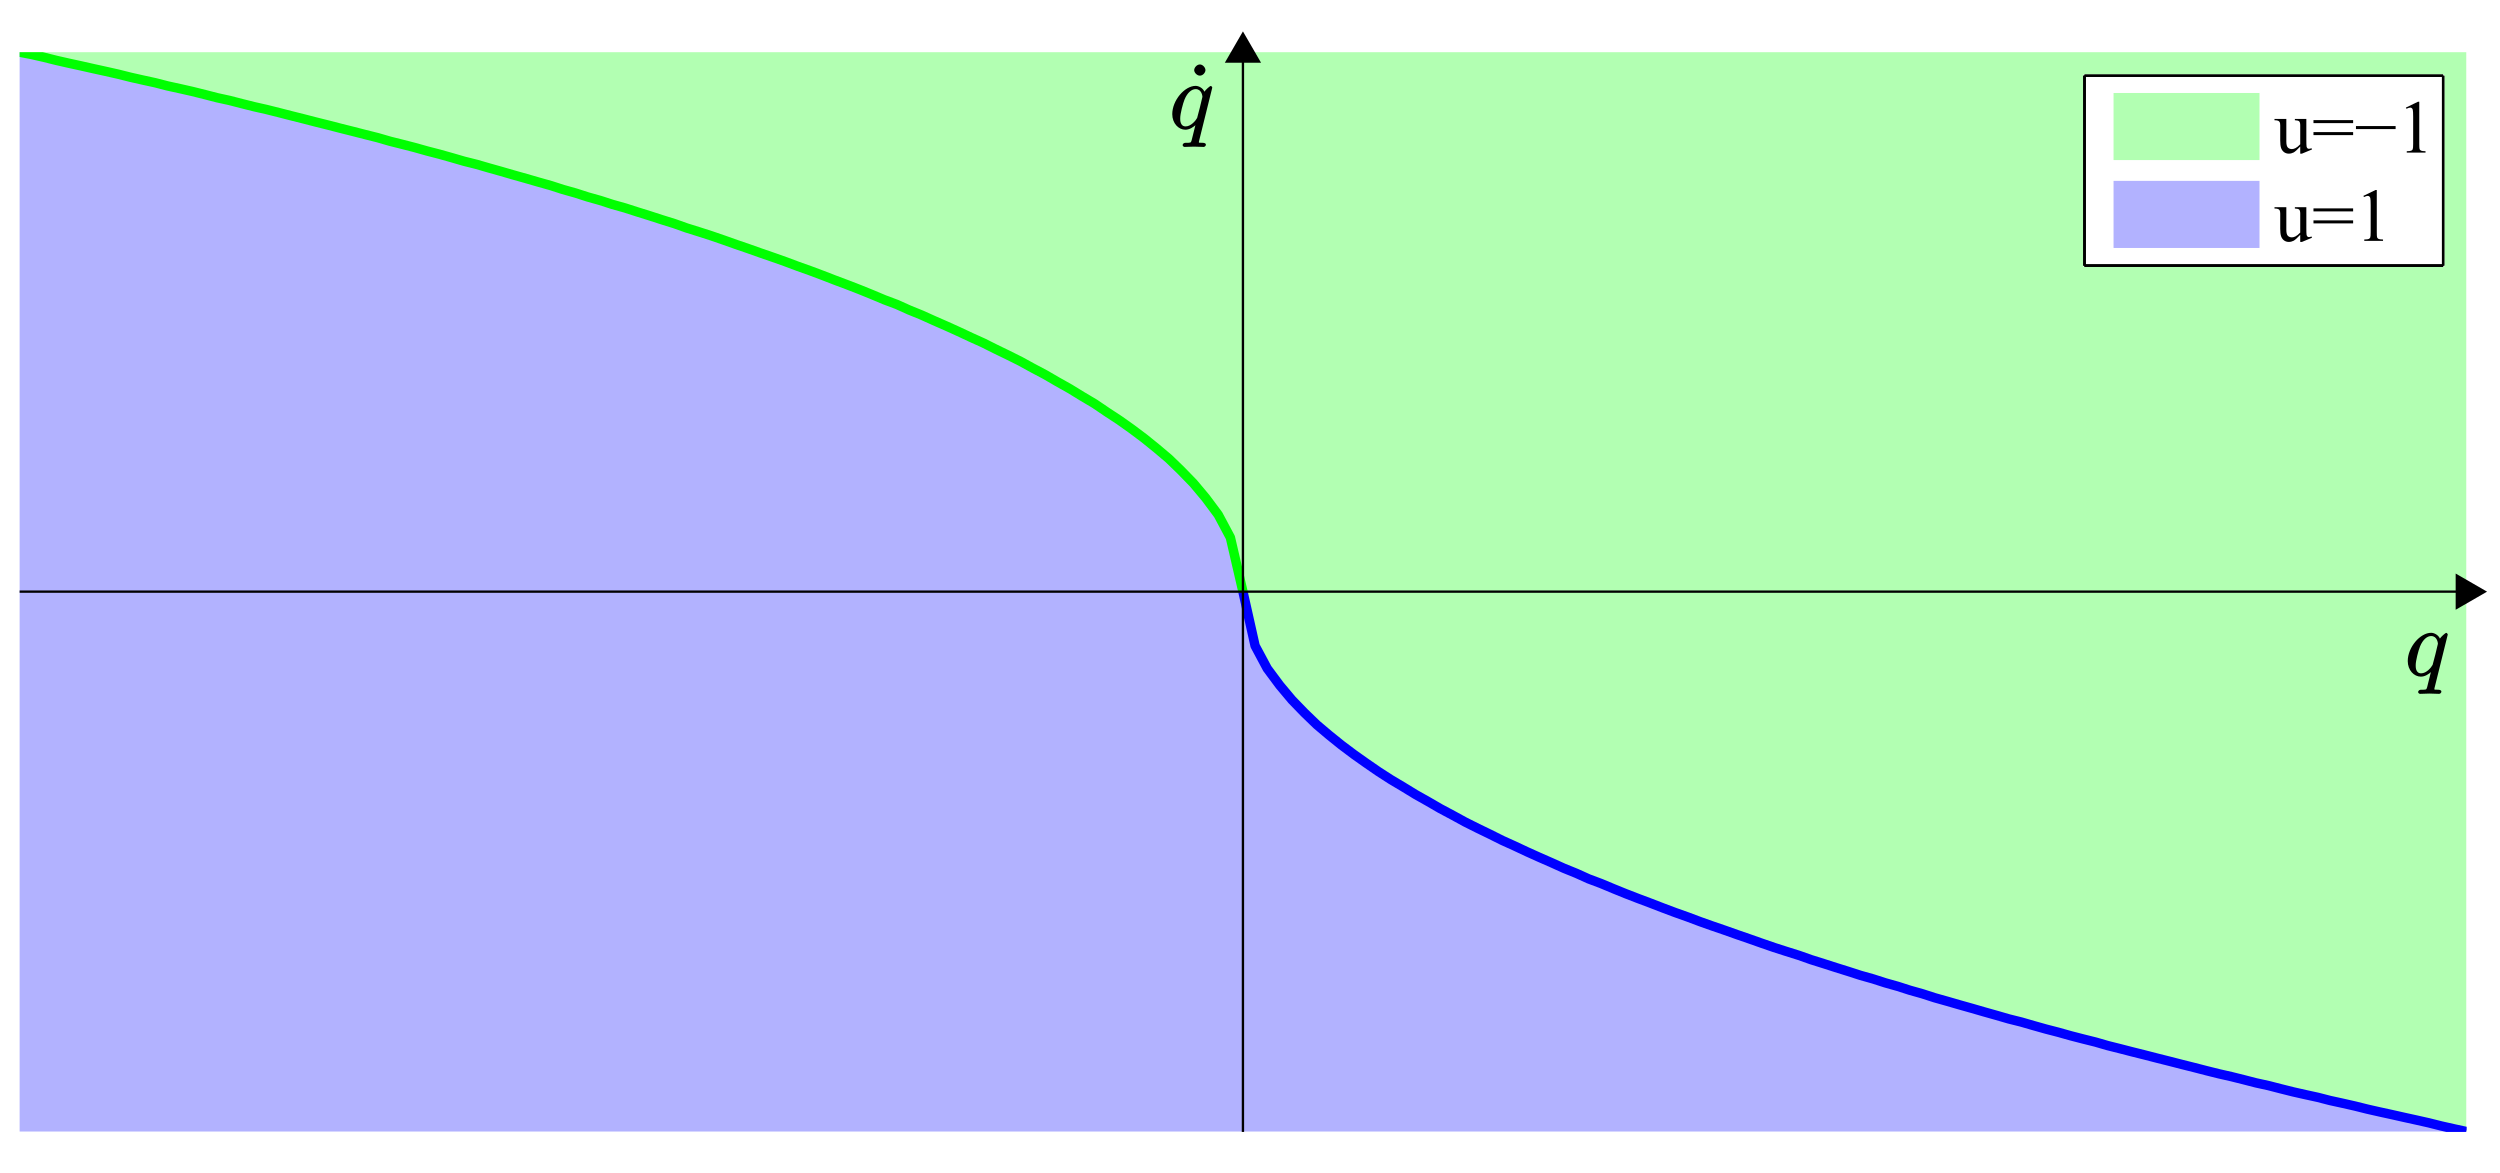
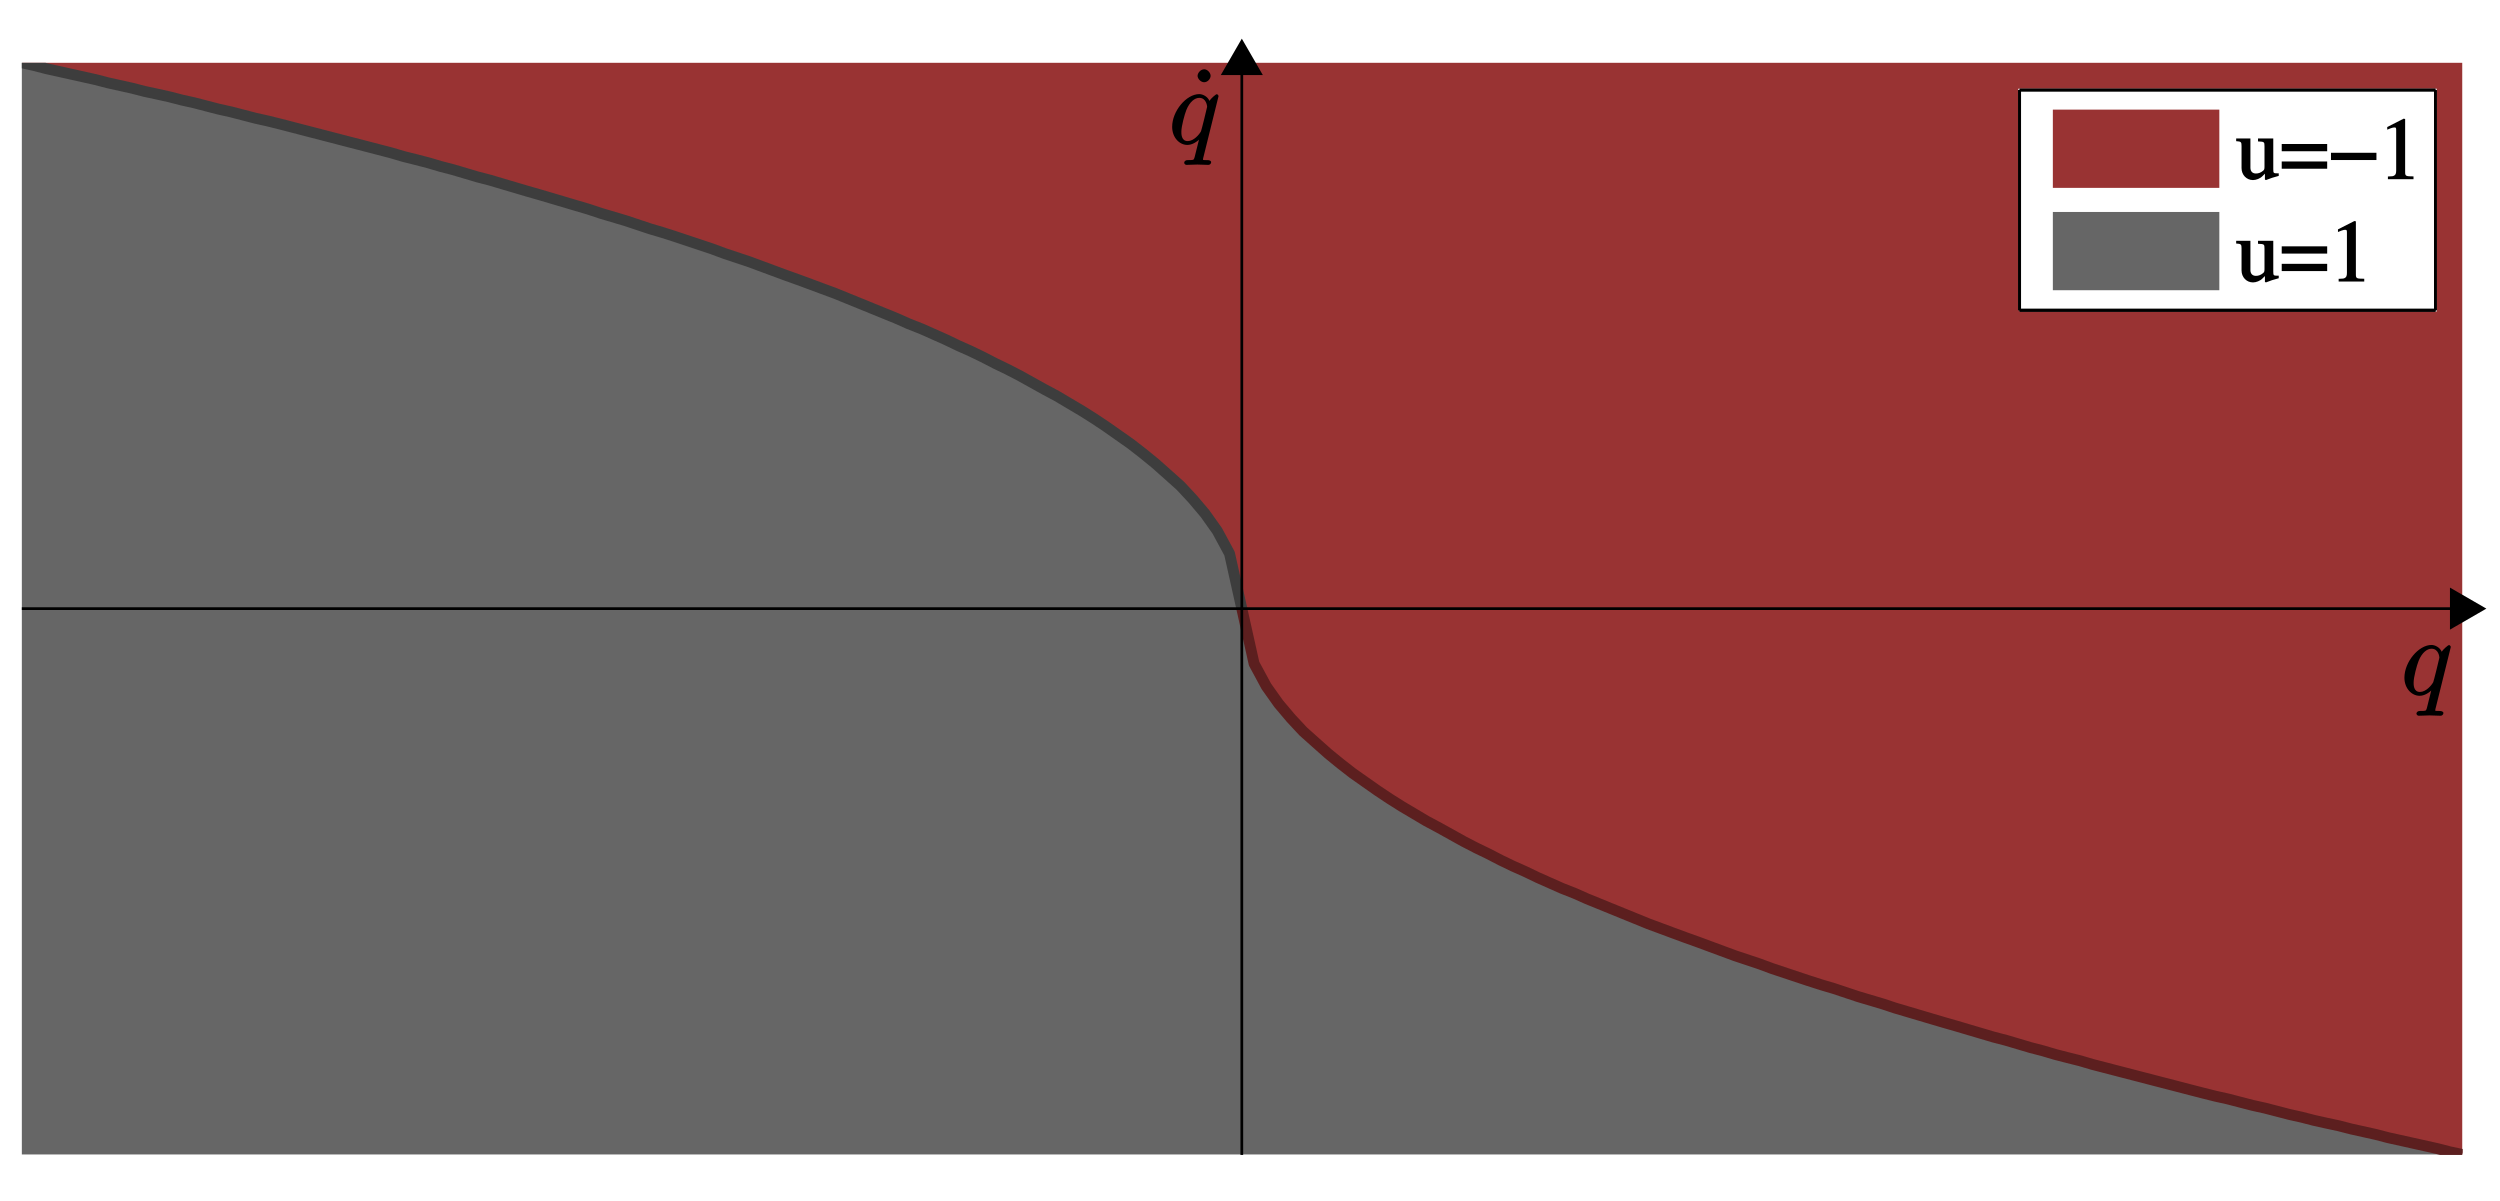
- <svg xmlns="http://www.w3.org/2000/svg" xmlns:xlink="http://www.w3.org/1999/xlink" width="531pt" height="249pt" viewBox="0 0 531 249" version="1.1">
+ <svg xmlns="http://www.w3.org/2000/svg" xmlns:xlink="http://www.w3.org/1999/xlink" width="458pt" height="220pt" viewBox="0 0 458 220" version="1.1">
  <defs>
    <g>
      <symbol overflow="visible" id="glyph0-0">
-         <path style="stroke:none;" d="M 1.25 0 L 1.25 -6.25 L 6.25 -6.25 L 6.25 0 Z M 1.406 -0.156 L 6.094 -0.156 L 6.094 -6.094 L 1.406 -6.094 Z " />
+         <path style="stroke:none;" d="" />
      </symbol>
      <symbol overflow="visible" id="glyph0-1">
        <path style="stroke:none;" d="" />
      </symbol>
      <symbol overflow="visible" id="glyph1-0">
        <path style="stroke:none;" d="" />
      </symbol>
      <symbol overflow="visible" id="glyph1-1">
        <path style="stroke:none;" d="M 9.156 -8.734 C 9.156 -8.812 8.984 -9.078 8.844 -9.078 C 8.625 -9.078 7.719 -8.234 7.484 -7.859 C 7.156 -8.641 6.266 -9.094 5.625 -9.094 C 3.266 -9.094 0.656 -6 0.656 -3.094 C 0.656 -1.141 1.984 0.219 3.438 0.219 C 4.297 0.219 5.156 -0.297 5.875 -1.016 L 5.656 -1.094 C 5.484 -0.406 4.812 2.297 4.766 2.484 C 4.594 3.047 4.578 2.984 3.453 3 C 3.203 3 2.859 3.141 2.859 3.547 C 2.859 3.562 3 3.875 3.266 3.875 C 3.906 3.875 4.594 3.812 5.266 3.812 C 5.938 3.812 6.656 3.875 7.312 3.875 C 7.422 3.875 7.797 3.766 7.797 3.359 C 7.797 3.141 7.484 3 7.156 3 C 6.203 3 6.312 3 6.312 2.812 C 6.312 2.688 6.359 2.562 6.406 2.375 Z M 3.5 -0.484 C 2.297 -0.484 2.344 -1.875 2.344 -2.219 C 2.344 -3.188 2.922 -5.359 3.266 -6.203 C 3.875 -7.688 4.797 -8.406 5.625 -8.406 C 6.922 -8.406 7.062 -6.906 7.062 -6.766 C 7.062 -6.641 6 -2.359 5.938 -2.281 C 5.641 -1.719 4.625 -0.484 3.5 -0.484 Z " />
      </symbol>
      <symbol overflow="visible" id="glyph2-0">
        <path style="stroke:none;" d="" />
      </symbol>
      <symbol overflow="visible" id="glyph2-1">
        <path style="stroke:none;" d="M 3.953 -12.438 C 3.953 -12.984 3.375 -13.641 2.781 -13.641 C 2.094 -13.641 1.562 -12.938 1.562 -12.438 C 1.562 -11.906 2.156 -11.266 2.766 -11.266 C 3.438 -11.266 3.953 -11.938 3.953 -12.438 Z " />
      </symbol>
      <symbol overflow="visible" id="glyph3-0">
-         <path style="stroke:none;" d="M 2.219 0 L 2.219 -10 L 10.219 -10 L 10.219 0 Z M 2.469 -0.25 L 9.969 -0.25 L 9.969 -9.75 L 2.469 -9.75 Z " />
+         <path style="stroke:none;" d="" />
      </symbol>
      <symbol overflow="visible" id="glyph3-1">
-         <path style="stroke:none;" d="M 6.781 -7.156 L 6.781 -2.828 C 6.781 -1.992 6.797 -1.484 6.828 -1.297 C 6.867 -1.117 6.93 -0.992 7.016 -0.922 C 7.109 -0.848 7.211 -0.812 7.328 -0.812 C 7.484 -0.812 7.664 -0.852 7.875 -0.938 L 7.984 -0.672 L 5.844 0.219 L 5.484 0.219 L 5.484 -1.297 C 4.867 -0.629 4.398 -0.207 4.078 -0.031 C 3.754 0.133 3.414 0.219 3.062 0.219 C 2.656 0.219 2.305 0.102 2.016 -0.125 C 1.723 -0.363 1.52 -0.664 1.406 -1.031 C 1.289 -1.395 1.234 -1.91 1.234 -2.578 L 1.234 -5.766 C 1.234 -6.109 1.195 -6.344 1.125 -6.469 C 1.051 -6.602 0.941 -6.703 0.797 -6.766 C 0.648 -6.836 0.391 -6.875 0.016 -6.875 L 0.016 -7.156 L 2.531 -7.156 L 2.531 -2.375 C 2.531 -1.707 2.645 -1.27 2.875 -1.062 C 3.102 -0.852 3.383 -0.75 3.719 -0.75 C 3.938 -0.75 4.188 -0.816 4.469 -0.953 C 4.758 -1.098 5.098 -1.367 5.484 -1.766 L 5.484 -5.812 C 5.484 -6.219 5.41 -6.492 5.266 -6.641 C 5.117 -6.785 4.812 -6.863 4.344 -6.875 L 4.344 -7.156 Z " />
+         <path style="stroke:none;" d="M 7.656 -1.078 L 7.578 -1.078 C 6.844 -1.078 6.797 -1.109 6.797 -1.844 L 6.797 -7.469 L 4 -7.469 L 4 -6.922 C 5.141 -6.875 5.188 -6.844 5.188 -6.047 L 5.188 -2.281 C 5.188 -1.844 5.141 -1.719 4.906 -1.531 C 4.484 -1.188 4.094 -1.047 3.609 -1.047 C 2.984 -1.047 2.609 -1.438 2.609 -2.109 L 2.609 -7.469 L 0 -7.469 L 0 -6.969 C 0.906 -6.922 0.984 -6.812 0.984 -6.078 L 0.984 -2.047 C 0.984 -0.781 1.906 0.156 3.078 0.156 C 3.656 0.156 4.391 -0.125 4.812 -0.562 L 5.5 -1.25 L 5.266 -1.344 L 5.266 0.062 L 5.453 0.156 C 6.266 -0.172 6.844 -0.359 7.797 -0.609 L 7.797 -1.078 Z " />
      </symbol>
      <symbol overflow="visible" id="glyph3-2">
-         <path style="stroke:none;" d="M 0.297 -6.906 L 8.719 -6.906 L 8.719 -6.266 L 0.297 -6.266 Z M 0.297 -4.359 L 8.719 -4.359 L 8.719 -3.719 L 0.297 -3.719 Z " />
+         <path style="stroke:none;" d="M 8.547 -6.453 L 0.344 -6.453 L 0.344 -5.125 L 8.672 -5.125 L 8.672 -6.453 Z M 8.547 -3.25 L 0.344 -3.25 L 0.344 -1.922 L 8.672 -1.922 L 8.672 -3.25 Z " />
      </symbol>
      <symbol overflow="visible" id="glyph3-3">
-         <path style="stroke:none;" d="M 8.719 -5 L 0.297 -5 L 0.297 -5.641 L 8.719 -5.641 Z " />
+         <path style="stroke:none;" d="M 8.672 -3.641 L 8.672 -4.844 L 0.344 -4.844 L 0.344 -3.516 L 8.672 -3.516 Z " />
      </symbol>
      <symbol overflow="visible" id="glyph3-4">
-         <path style="stroke:none;" d="M 1.875 -9.562 L 4.453 -10.812 L 4.719 -10.812 L 4.719 -1.875 C 4.719 -1.281 4.738 -0.91 4.781 -0.766 C 4.832 -0.617 4.938 -0.504 5.094 -0.422 C 5.25 -0.348 5.566 -0.305 6.047 -0.297 L 6.047 0 L 2.062 0 L 2.062 -0.297 C 2.562 -0.305 2.883 -0.348 3.031 -0.422 C 3.176 -0.492 3.273 -0.594 3.328 -0.719 C 3.391 -0.852 3.422 -1.238 3.422 -1.875 L 3.422 -7.594 C 3.422 -8.363 3.395 -8.859 3.344 -9.078 C 3.312 -9.242 3.242 -9.363 3.141 -9.438 C 3.047 -9.52 2.93 -9.562 2.797 -9.562 C 2.609 -9.562 2.344 -9.477 2 -9.312 Z " />
+         <path style="stroke:none;" d="M 4.547 -11.047 L 1.625 -9.562 L 1.625 -9.078 C 1.969 -9.219 2.234 -9.312 2.25 -9.328 C 2.5 -9.422 2.766 -9.484 2.922 -9.484 C 3.266 -9.484 3.266 -9.375 3.266 -8.859 L 3.266 -1.609 C 3.266 -1.094 3.172 -0.812 2.906 -0.672 C 2.672 -0.531 2.562 -0.531 1.75 -0.5 L 1.75 0 L 6.438 0 L 6.438 -0.516 C 5.047 -0.531 4.906 -0.547 4.906 -1.312 L 4.906 -11.031 L 4.641 -11.094 Z " />
      </symbol>
    </g>
    <clipPath id="clip1">
-       <path d="M 4.168 11.082 L 523.918 11.082 L 523.918 240.418 L 4.168 240.418 Z " />
+       <path d="M 0.5 0 L 458 0 L 458 219.418 L 0.5 219.418 Z " />
    </clipPath>
    <clipPath id="clip2">
-       <path d="M 263 124 L 523.918 124 L 523.918 240.418 L 263 240.418 Z " />
+       <path d="M 4 11.5 L 451.168 11.5 L 451.168 211.582 L 4 211.582 Z " />
    </clipPath>
    <clipPath id="clip3">
-       <path d="M 4.168 11.082 L 265 11.082 L 265 127 L 4.168 127 Z " />
+       <path d="M 226 110 L 451.168 110 L 451.168 211.582 L 226 211.582 Z " />
    </clipPath>
    <clipPath id="clip4">
-       <path d="M 4.168 125 L 523.918 125 L 523.918 126 L 4.168 126 Z " />
+       <path d="M 4 11.5 L 229 11.5 L 229 113 L 4 113 Z " />
    </clipPath>
    <clipPath id="clip5">
-       <path d="M 263 11.082 L 265 11.082 L 265 240.418 L 263 240.418 Z " />
+       <path d="M 4 111 L 451.168 111 L 451.168 112 L 4 112 Z " />
+     </clipPath>
+     <clipPath id="clip6">
+       <path d="M 227 11.5 L 228 11.5 L 228 211.582 L 227 211.582 Z " />
    </clipPath>
  </defs>
  <g id="surface1">
    <g clip-path="url(#clip1)" clip-rule="nonzero">
-       <path style=" stroke:none;fill-rule:evenodd;fill:rgb(69.922%,100%,69.922%);fill-opacity:1;" d="M 4.168 11.082 L 6.75 11.582 L 9.332 12.168 L 12 12.75 L 14.582 13.332 L 17.168 14 L 19.832 14.582 L 22.418 15.168 L 25 15.75 L 27.668 16.332 L 30.25 16.918 L 32.832 17.582 L 35.5 18.168 L 38.082 18.832 L 40.668 19.418 L 43.332 20 L 45.918 20.668 L 48.5 21.332 L 51.168 21.918 L 53.75 22.582 L 56.332 23.168 L 59 23.832 L 61.582 24.5 L 64.168 25.168 L 66.832 25.832 L 69.418 26.5 L 72 27.168 L 74.668 27.832 L 79.832 29.168 L 82.5 29.832 L 85.082 30.582 L 87.668 31.25 L 90.332 31.918 L 92.918 32.668 L 95.5 33.418 L 98.168 34.082 L 103.332 35.582 L 106 36.25 L 108.582 37 L 111.168 37.75 L 113.832 38.5 L 116.418 39.25 L 119 40.082 L 121.668 40.832 L 124.25 41.582 L 126.832 42.418 L 129.5 43.168 L 132.082 44 L 134.668 44.832 L 137.332 45.668 L 139.918 46.5 L 142.5 47.332 L 145.168 48.168 L 147.75 49 L 150.332 49.918 L 153 50.75 L 155.582 51.668 L 158.168 52.5 L 160.832 53.418 L 163.418 54.332 L 166 55.332 L 168.668 56.25 L 171.25 57.168 L 173.832 58.168 L 176.5 59.168 L 179.082 60.168 L 181.668 61.168 L 184.332 62.168 L 186.918 63.25 L 189.5 64.332 L 192.168 65.418 L 194.75 66.5 L 197.332 67.668 L 200 68.75 L 202.582 70 L 205.168 71.168 L 207.832 72.418 L 210.418 73.668 L 213 74.918 L 215.668 76.25 L 218.25 77.582 L 220.832 79 L 223.5 80.418 L 226.082 81.918 L 228.668 83.418 L 231.332 85 L 233.918 86.668 L 236.5 88.418 L 239.168 90.25 L 241.75 92.168 L 244.332 94.168 L 247 96.332 L 249.582 98.75 L 252.168 101.25 L 254.832 104.168 L 257.418 107.5 L 260 111.582 L 262.668 117.5 L 265.25 133.832 L 267.918 139.75 L 270.5 143.832 L 273.082 147.168 L 275.75 150.082 L 278.332 152.582 L 280.918 155 L 283.582 157.168 L 286.168 159.168 L 288.75 161.082 L 291.418 162.918 L 294 164.668 L 296.582 166.332 L 299.25 167.918 L 301.832 169.418 L 304.418 170.918 L 307.082 172.332 L 309.668 173.75 L 312.25 175.082 L 314.918 176.418 L 320.082 178.918 L 322.75 180.168 L 325.332 181.332 L 327.918 182.582 L 330.582 183.668 L 333.168 184.832 L 335.75 185.918 L 338.418 187 L 341 188.082 L 343.582 189.168 L 346.25 190.168 L 348.832 191.168 L 351.418 192.168 L 354.082 193.168 L 356.668 194.168 L 359.25 195.082 L 361.918 196 L 364.5 197 L 367.082 197.918 L 369.75 198.832 L 372.332 199.668 L 374.918 200.582 L 377.582 201.418 L 380.168 202.332 L 382.75 203.168 L 385.418 204 L 388 204.832 L 390.582 205.668 L 393.25 206.5 L 395.832 207.332 L 398.418 208.168 L 401.082 208.918 L 403.668 209.75 L 406.25 210.5 L 408.918 211.25 L 411.5 212.082 L 414.082 212.832 L 416.75 213.582 L 419.332 214.332 L 421.918 215.082 L 424.582 215.75 L 427.168 216.5 L 429.75 217.25 L 432.418 217.918 L 437.582 219.418 L 440.25 220.082 L 442.832 220.75 L 445.418 221.5 L 448.082 222.168 L 450.668 222.832 L 453.25 223.5 L 455.918 224.168 L 458.5 224.832 L 461.082 225.5 L 463.75 226.168 L 466.332 226.832 L 468.918 227.5 L 471.582 228.168 L 474.168 228.75 L 476.75 229.418 L 479.418 230 L 482 230.668 L 484.582 231.332 L 487.25 231.918 L 489.832 232.5 L 492.418 233.168 L 495.082 233.75 L 497.668 234.418 L 500.25 235 L 502.918 235.582 L 505.5 236.168 L 508.082 236.75 L 510.75 237.332 L 513.332 238 L 515.918 238.582 L 518.582 239.168 L 521.168 239.75 L 523.832 240.332 L 523.832 11.082 " />
-       <path style=" stroke:none;fill-rule:evenodd;fill:rgb(69.922%,69.922%,100%);fill-opacity:1;" d="M 4.168 240.332 L 4.168 11.082 L 6.75 11.582 L 9.332 12.168 L 12 12.75 L 14.582 13.332 L 17.168 14 L 19.832 14.582 L 22.418 15.168 L 25 15.75 L 27.668 16.332 L 30.25 16.918 L 32.832 17.582 L 35.5 18.168 L 38.082 18.832 L 40.668 19.418 L 43.332 20 L 45.918 20.668 L 48.5 21.332 L 51.168 21.918 L 53.75 22.582 L 56.332 23.168 L 59 23.832 L 61.582 24.5 L 64.168 25.168 L 66.832 25.832 L 69.418 26.5 L 72 27.168 L 74.668 27.832 L 79.832 29.168 L 82.5 29.832 L 85.082 30.582 L 87.668 31.25 L 90.332 31.918 L 92.918 32.668 L 95.5 33.418 L 98.168 34.082 L 103.332 35.582 L 106 36.25 L 108.582 37 L 111.168 37.75 L 113.832 38.5 L 116.418 39.25 L 119 40.082 L 121.668 40.832 L 124.25 41.582 L 126.832 42.418 L 129.5 43.168 L 132.082 44 L 134.668 44.832 L 137.332 45.668 L 139.918 46.5 L 142.5 47.332 L 145.168 48.168 L 147.75 49 L 150.332 49.918 L 153 50.75 L 155.582 51.668 L 158.168 52.5 L 160.832 53.418 L 163.418 54.332 L 166 55.332 L 168.668 56.25 L 171.25 57.168 L 173.832 58.168 L 176.5 59.168 L 179.082 60.168 L 181.668 61.168 L 184.332 62.168 L 186.918 63.25 L 189.5 64.332 L 192.168 65.418 L 194.75 66.5 L 197.332 67.668 L 200 68.75 L 202.582 70 L 205.168 71.168 L 207.832 72.418 L 210.418 73.668 L 213 74.918 L 215.668 76.25 L 218.25 77.582 L 220.832 79 L 223.5 80.418 L 226.082 81.918 L 228.668 83.418 L 231.332 85 L 233.918 86.668 L 236.5 88.418 L 239.168 90.25 L 241.75 92.168 L 244.332 94.168 L 247 96.332 L 249.582 98.75 L 252.168 101.25 L 254.832 104.168 L 257.418 107.5 L 260 111.582 L 262.668 117.5 L 265.25 133.832 L 267.918 139.75 L 270.5 143.832 L 273.082 147.168 L 275.75 150.082 L 278.332 152.582 L 280.918 155 L 283.582 157.168 L 286.168 159.168 L 288.75 161.082 L 291.418 162.918 L 294 164.668 L 296.582 166.332 L 299.25 167.918 L 301.832 169.418 L 304.418 170.918 L 307.082 172.332 L 309.668 173.75 L 312.25 175.082 L 314.918 176.418 L 320.082 178.918 L 322.75 180.168 L 325.332 181.332 L 327.918 182.582 L 330.582 183.668 L 333.168 184.832 L 335.75 185.918 L 338.418 187 L 341 188.082 L 343.582 189.168 L 346.25 190.168 L 348.832 191.168 L 351.418 192.168 L 354.082 193.168 L 356.668 194.168 L 359.25 195.082 L 361.918 196 L 364.5 197 L 367.082 197.918 L 369.75 198.832 L 372.332 199.668 L 374.918 200.582 L 377.582 201.418 L 380.168 202.332 L 382.75 203.168 L 385.418 204 L 388 204.832 L 390.582 205.668 L 393.25 206.5 L 395.832 207.332 L 398.418 208.168 L 401.082 208.918 L 403.668 209.75 L 406.25 210.5 L 408.918 211.25 L 411.5 212.082 L 414.082 212.832 L 416.75 213.582 L 419.332 214.332 L 421.918 215.082 L 424.582 215.75 L 427.168 216.5 L 429.75 217.25 L 432.418 217.918 L 437.582 219.418 L 440.25 220.082 L 442.832 220.75 L 445.418 221.5 L 448.082 222.168 L 450.668 222.832 L 453.25 223.5 L 455.918 224.168 L 458.5 224.832 L 461.082 225.5 L 463.75 226.168 L 466.332 226.832 L 468.918 227.5 L 471.582 228.168 L 474.168 228.75 L 476.75 229.418 L 479.418 230 L 482 230.668 L 484.582 231.332 L 487.25 231.918 L 489.832 232.5 L 492.418 233.168 L 495.082 233.75 L 497.668 234.418 L 500.25 235 L 502.918 235.582 L 505.5 236.168 L 508.082 236.75 L 510.75 237.332 L 513.332 238 L 515.918 238.582 L 518.582 239.168 L 521.168 239.75 L 523.832 240.332 " />
+       <rect x="0" y="0" width="458" height="220" style="fill:rgb(100%,100%,100%);fill-opacity:1;stroke:none;" />
    </g>
    <g clip-path="url(#clip2)" clip-rule="nonzero">
-       <path style="fill:none;stroke-width:33.333;stroke-linecap:butt;stroke-linejoin:round;stroke:rgb(0%,0%,100%);stroke-opacity:1;stroke-miterlimit:10;" d="M 4400 2055.534 L 4443.034 1863.867 L 4486.133 1783.333 L 4530.534 1723.633 L 4573.633 1672.201 L 4618.034 1626.367 L 4661.133 1584.701 L 4705.534 1547.201 L 4748.633 1512.5 L 4793.034 1479.167 L 4836.133 1448.633 L 4880.534 1418.034 L 4923.633 1390.299 L 4968.034 1363.867 L 5011.133 1337.5 L 5055.534 1312.5 L 5098.633 1287.5 L 5143.034 1263.867 L 5186.133 1240.299 L 5230.534 1218.034 L 5273.633 1197.201 L 5318.034 1175 L 5361.133 1155.534 L 5405.534 1134.701 L 5448.633 1115.299 L 5493.034 1095.833 L 5536.133 1076.367 L 5580.534 1058.333 L 5623.633 1038.867 L 5668.034 1022.201 L 5711.133 1004.167 L 5755.534 986.133 L 5798.633 969.466 L 5843.034 952.799 L 5886.133 936.133 L 5930.534 919.466 L 5973.633 904.167 L 6018.034 887.5 L 6061.133 872.201 L 6105.534 856.966 L 6148.633 841.667 L 6193.034 826.367 L 6236.133 811.133 L 6280.534 795.833 L 6323.633 781.966 L 6368.034 768.034 L 6411.133 752.799 L 6455.534 738.867 L 6498.633 725 L 6543.034 711.133 L 6586.133 697.201 L 6630.534 684.701 L 6673.633 670.833 L 6718.034 658.333 L 6761.133 644.466 L 6805.534 631.966 L 6848.633 618.034 L 6893.034 605.534 L 6936.133 593.034 L 6980.534 580.534 L 7023.633 568.034 L 7068.034 555.534 L 7111.133 543.034 L 7155.534 531.966 L 7198.633 519.466 L 7243.034 506.966 L 7286.133 495.833 L 7330.534 483.333 L 7373.633 472.201 L 7418.034 461.133 L 7461.133 448.633 L 7505.534 437.5 L 7548.633 426.367 L 7593.034 415.299 L 7636.133 404.167 L 7680.534 393.034 L 7723.633 381.966 L 7768.034 370.833 L 7811.133 359.701 L 7855.534 348.633 L 7898.633 338.867 L 7943.034 327.799 L 7986.133 316.667 L 8030.534 306.966 L 8073.633 295.833 L 8118.034 284.701 L 8161.133 275 L 8205.534 265.299 L 8248.633 254.167 L 8293.034 244.466 L 8336.133 234.701 L 8380.534 223.633 L 8423.633 213.867 L 8468.034 204.167 L 8511.133 194.466 L 8555.534 184.701 L 8598.633 175 L 8643.034 163.867 L 8686.133 154.167 L 8730.534 144.466 " transform="matrix(0.06,0,0,-0.06,0,249)" />
+       <path style=" stroke:none;fill-rule:evenodd;fill:rgb(59.959%,19.994%,19.994%);fill-opacity:1;" d="M 4 11.5 L 6.168 12 L 8.418 12.5 L 10.668 13.082 L 19.668 15.082 L 21.918 15.668 L 26.418 16.668 L 28.668 17.25 L 33.168 18.25 L 35.418 18.832 L 37.668 19.332 L 39.918 19.918 L 42.168 20.5 L 44.418 21 L 46.668 21.582 L 48.918 22.168 L 51.168 22.668 L 55.668 23.832 L 57.918 24.418 L 60.082 25 L 62.332 25.582 L 64.582 26.168 L 69.082 27.332 L 71.332 27.918 L 73.582 28.582 L 75.832 29.168 L 78.082 29.75 L 80.332 30.418 L 82.582 31 L 84.832 31.668 L 87.082 32.25 L 89.332 32.918 L 91.582 33.582 L 93.832 34.168 L 96.082 34.832 L 100.582 36.168 L 102.832 36.832 L 107.332 38.168 L 109.582 38.918 L 111.832 39.582 L 114.082 40.25 L 116.25 41 L 118.5 41.668 L 134.25 46.918 L 136.5 47.75 L 138.75 48.5 L 141 49.332 L 143.25 50.168 L 145.5 50.918 L 147.75 51.75 L 150 52.668 L 154.5 54.332 L 159 56.168 L 161.25 57.082 L 165.75 58.918 L 170.25 60.918 L 172.418 61.918 L 174.668 62.918 L 176.918 64 L 179.168 65 L 181.418 66.082 L 185.918 68.418 L 188.168 69.582 L 190.418 70.75 L 192.668 72.082 L 194.918 73.332 L 197.168 74.668 L 199.418 76.082 L 201.668 77.5 L 203.918 79 L 206.168 80.582 L 208.418 82.25 L 210.668 84.082 L 212.918 85.918 L 215.168 88 L 217.418 90.25 L 219.668 92.75 L 221.918 95.668 L 224.168 99.25 L 226.418 104.418 L 228.582 118.582 L 230.832 123.75 L 233.082 127.332 L 235.332 130.25 L 237.582 132.75 L 239.832 135 L 242.082 137.082 L 244.332 138.918 L 246.582 140.75 L 248.832 142.418 L 251.082 144 L 253.332 145.5 L 255.582 146.918 L 257.832 148.332 L 260.082 149.668 L 262.332 150.918 L 264.582 152.25 L 266.832 153.418 L 269.082 154.582 L 273.582 156.918 L 275.832 158 L 278.082 159 L 280.332 160.082 L 282.582 161.082 L 284.75 162.082 L 289.25 164.082 L 293.75 165.918 L 296 166.832 L 300.5 168.668 L 305 170.332 L 307.25 171.25 L 309.5 172.082 L 311.75 172.832 L 314 173.668 L 316.25 174.5 L 318.5 175.25 L 320.75 176.082 L 336.5 181.332 L 338.75 182 L 340.918 182.75 L 343.168 183.418 L 345.418 184.082 L 347.668 184.832 L 352.168 186.168 L 354.418 186.832 L 358.918 188.168 L 361.168 188.832 L 363.418 189.418 L 365.668 190.082 L 367.918 190.75 L 370.168 191.332 L 372.418 192 L 374.668 192.582 L 376.918 193.25 L 379.168 193.832 L 381.418 194.418 L 383.668 195.082 L 385.918 195.668 L 390.418 196.832 L 392.668 197.418 L 394.918 198 L 397.082 198.582 L 399.332 199.168 L 403.832 200.332 L 406.082 200.832 L 408.332 201.418 L 410.582 202 L 412.832 202.5 L 415.082 203.082 L 417.332 203.668 L 419.582 204.168 L 421.832 204.75 L 426.332 205.75 L 428.582 206.332 L 433.082 207.332 L 435.332 207.918 L 444.332 209.918 L 446.582 210.5 L 451.082 211.5 L 451.082 11.5 " />
+       <path style=" stroke:none;fill-rule:evenodd;fill:rgb(39.989%,39.989%,39.989%);fill-opacity:1;" d="M 4 211.5 L 4 11.5 L 6.168 12 L 8.418 12.5 L 10.668 13.082 L 19.668 15.082 L 21.918 15.668 L 26.418 16.668 L 28.668 17.25 L 33.168 18.25 L 35.418 18.832 L 37.668 19.332 L 39.918 19.918 L 42.168 20.5 L 44.418 21 L 46.668 21.582 L 48.918 22.168 L 51.168 22.668 L 55.668 23.832 L 57.918 24.418 L 60.082 25 L 62.332 25.582 L 64.582 26.168 L 69.082 27.332 L 71.332 27.918 L 73.582 28.582 L 75.832 29.168 L 78.082 29.75 L 80.332 30.418 L 82.582 31 L 84.832 31.668 L 87.082 32.25 L 89.332 32.918 L 91.582 33.582 L 93.832 34.168 L 96.082 34.832 L 100.582 36.168 L 102.832 36.832 L 107.332 38.168 L 109.582 38.918 L 111.832 39.582 L 114.082 40.25 L 116.25 41 L 118.5 41.668 L 134.25 46.918 L 136.5 47.75 L 138.75 48.5 L 141 49.332 L 143.25 50.168 L 145.5 50.918 L 147.75 51.75 L 150 52.668 L 154.5 54.332 L 159 56.168 L 161.25 57.082 L 165.75 58.918 L 170.25 60.918 L 172.418 61.918 L 174.668 62.918 L 176.918 64 L 179.168 65 L 181.418 66.082 L 185.918 68.418 L 188.168 69.582 L 190.418 70.75 L 192.668 72.082 L 194.918 73.332 L 197.168 74.668 L 199.418 76.082 L 201.668 77.5 L 203.918 79 L 206.168 80.582 L 208.418 82.25 L 210.668 84.082 L 212.918 85.918 L 215.168 88 L 217.418 90.25 L 219.668 92.75 L 221.918 95.668 L 224.168 99.25 L 226.418 104.418 L 228.582 118.582 L 230.832 123.75 L 233.082 127.332 L 235.332 130.25 L 237.582 132.75 L 239.832 135 L 242.082 137.082 L 244.332 138.918 L 246.582 140.75 L 248.832 142.418 L 251.082 144 L 253.332 145.5 L 255.582 146.918 L 257.832 148.332 L 260.082 149.668 L 262.332 150.918 L 264.582 152.25 L 266.832 153.418 L 269.082 154.582 L 273.582 156.918 L 275.832 158 L 278.082 159 L 280.332 160.082 L 282.582 161.082 L 284.75 162.082 L 289.25 164.082 L 293.75 165.918 L 296 166.832 L 300.5 168.668 L 305 170.332 L 307.25 171.25 L 309.5 172.082 L 311.75 172.832 L 314 173.668 L 316.25 174.5 L 318.5 175.25 L 320.75 176.082 L 336.5 181.332 L 338.75 182 L 340.918 182.75 L 343.168 183.418 L 345.418 184.082 L 347.668 184.832 L 352.168 186.168 L 354.418 186.832 L 358.918 188.168 L 361.168 188.832 L 363.418 189.418 L 365.668 190.082 L 367.918 190.75 L 370.168 191.332 L 372.418 192 L 374.668 192.582 L 376.918 193.25 L 379.168 193.832 L 381.418 194.418 L 383.668 195.082 L 385.918 195.668 L 390.418 196.832 L 392.668 197.418 L 394.918 198 L 397.082 198.582 L 399.332 199.168 L 403.832 200.332 L 406.082 200.832 L 408.332 201.418 L 410.582 202 L 412.832 202.5 L 415.082 203.082 L 417.332 203.668 L 419.582 204.168 L 421.832 204.75 L 426.332 205.75 L 428.582 206.332 L 433.082 207.332 L 435.332 207.918 L 444.332 209.918 L 446.582 210.5 L 451.082 211.5 " />
    </g>
    <g clip-path="url(#clip3)" clip-rule="nonzero">
-       <path style="fill:none;stroke-width:33.333;stroke-linecap:butt;stroke-linejoin:round;stroke:rgb(0%,100%,0%);stroke-opacity:1;stroke-miterlimit:10;" d="M 69.466 3965.299 L 112.5 3956.966 L 155.534 3947.201 L 200 3936.133 L 243.034 3926.367 L 287.5 3916.667 L 330.534 3906.966 L 375 3897.201 L 418.034 3887.5 L 462.5 3876.367 L 505.534 3866.667 L 550 3856.966 L 593.034 3845.833 L 637.5 3836.133 L 680.534 3826.367 L 725 3815.299 L 768.034 3804.167 L 812.5 3794.466 L 855.534 3783.333 L 900 3772.201 L 943.034 3762.5 L 987.5 3751.367 L 1030.534 3740.299 L 1075 3729.167 L 1118.034 3718.034 L 1162.5 3706.966 L 1205.534 3695.833 L 1250 3684.701 L 1293.034 3673.633 L 1337.5 3662.5 L 1380.534 3650 L 1425 3638.867 L 1468.034 3627.799 L 1512.5 3615.299 L 1555.534 3604.167 L 1600 3591.667 L 1643.034 3579.167 L 1687.5 3568.034 L 1730.534 3555.534 L 1775 3543.034 L 1818.034 3530.534 L 1862.5 3518.034 L 1905.534 3505.534 L 1950 3493.034 L 1993.034 3479.167 L 2037.5 3466.667 L 2080.534 3452.799 L 2125 3440.299 L 2168.034 3426.367 L 2212.5 3413.867 L 2255.534 3400 L 2300 3386.133 L 2343.034 3372.201 L 2387.5 3358.333 L 2430.534 3343.034 L 2475 3329.167 L 2518.034 3315.299 L 2562.5 3300 L 2605.534 3284.701 L 2650 3269.466 L 2693.034 3254.167 L 2737.5 3238.867 L 2780.534 3223.633 L 2825 3206.966 L 2868.034 3191.667 L 2912.5 3175 L 2955.534 3158.333 L 3000 3141.667 L 3043.034 3125 L 3087.5 3106.966 L 3130.534 3088.867 L 3175 3072.201 L 3218.034 3052.799 L 3262.5 3034.701 L 3305.534 3015.299 L 3350 2995.833 L 3393.034 2976.367 L 3437.5 2955.534 L 3480.534 2936.133 L 3525 2913.867 L 3568.034 2893.034 L 3612.5 2870.833 L 3655.534 2847.201 L 3700 2823.633 L 3743.034 2798.633 L 3787.5 2773.633 L 3830.534 2747.201 L 3875 2720.833 L 3918.034 2691.667 L 3962.5 2662.5 L 4005.534 2631.966 L 4050 2598.633 L 4093.034 2563.867 L 4137.5 2526.367 L 4180.534 2484.701 L 4225 2438.867 L 4268.034 2387.5 L 4312.5 2327.799 L 4355.534 2247.201 L 4400 2055.534 " transform="matrix(0.06,0,0,-0.06,0,249)" />
+       <path style="fill:none;stroke-width:20;stroke-linecap:butt;stroke-linejoin:round;stroke:rgb(36.009%,12.01%,12.01%);stroke-opacity:1;stroke-miterlimit:10;" d="M 2275 1085 L 2297.5 984.18 L 2320 942.5 L 2342.5 910.82 L 2365 884.18 L 2387.5 860 L 2410.82 839.18 L 2433.32 819.18 L 2455.82 800.82 L 2478.32 783.32 L 2523.32 751.68 L 2545.82 736.68 L 2568.32 722.5 L 2590.82 709.18 L 2613.32 695.82 L 2636.68 683.32 L 2681.68 658.32 L 2704.18 646.68 L 2726.68 635.82 L 2749.18 624.18 L 2771.68 613.32 L 2794.18 603.32 L 2816.68 592.5 L 2861.68 572.5 L 2885 563.32 L 2907.5 553.32 L 2930 544.18 L 2975 525.82 L 2997.5 516.68 L 3020 507.5 L 3042.5 499.18 L 3065 490.82 L 3087.5 482.5 L 3110.82 474.18 L 3133.32 465.82 L 3178.32 449.18 L 3223.32 434.18 L 3245.82 425.82 L 3313.32 403.32 L 3336.68 395.82 L 3359.18 389.18 L 3404.18 374.18 L 3449.18 360.82 L 3471.68 353.32 L 3494.18 346.68 L 3539.18 333.32 L 3561.68 326.68 L 3585 320 L 3607.5 313.32 L 3630 306.68 L 3652.5 300 L 3675 294.18 L 3720 280.82 L 3742.5 275 L 3765 268.32 L 3787.5 262.5 L 3810.82 256.68 L 3833.32 250 L 3855.82 244.18 L 3878.32 238.32 L 3923.32 226.68 L 3945.82 220.82 L 3990.82 209.18 L 4013.32 203.32 L 4035.82 197.5 L 4059.18 191.68 L 4081.68 186.68 L 4104.18 180.82 L 4126.68 175 L 4149.18 170 L 4171.68 164.18 L 4194.18 158.32 L 4216.68 153.32 L 4239.18 147.5 L 4261.68 142.5 L 4285 137.5 L 4307.5 131.68 L 4352.5 121.68 L 4375 115.82 L 4465 95.82 L 4487.5 90 L 4510.82 85 " transform="matrix(0.1,0,0,-0.1,0,220)" />
+     </g>
+     <g clip-path="url(#clip4)" clip-rule="nonzero">
+       <path style="fill:none;stroke-width:20;stroke-linecap:butt;stroke-linejoin:round;stroke:rgb(23.997%,23.997%,23.997%);stroke-opacity:1;stroke-miterlimit:10;" d="M 40 2085 L 62.5 2080 L 85 2074.18 L 175 2054.18 L 197.5 2048.32 L 242.5 2038.32 L 265 2032.5 L 288.32 2027.5 L 310.82 2022.5 L 333.32 2016.68 L 355.82 2011.68 L 378.32 2005.82 L 400.82 2000 L 423.32 1995 L 445.82 1989.18 L 468.32 1983.32 L 490.82 1978.32 L 514.18 1972.5 L 536.68 1966.68 L 559.18 1960.82 L 604.18 1949.18 L 626.68 1943.32 L 671.68 1931.68 L 694.18 1925.82 L 716.68 1920 L 739.18 1913.32 L 762.5 1907.5 L 785 1901.68 L 807.5 1895 L 830 1889.18 L 875 1875.82 L 897.5 1870 L 920 1863.32 L 942.5 1856.68 L 965 1850 L 988.32 1843.32 L 1010.82 1836.68 L 1055.82 1823.32 L 1078.32 1816.68 L 1100.82 1809.18 L 1145.82 1795.82 L 1190.82 1780.82 L 1213.32 1774.18 L 1236.68 1766.68 L 1304.18 1744.18 L 1326.68 1735.82 L 1371.68 1720.82 L 1416.68 1704.18 L 1439.18 1695.82 L 1462.5 1687.5 L 1485 1679.18 L 1507.5 1670.82 L 1530 1662.5 L 1552.5 1653.32 L 1575 1644.18 L 1620 1625.82 L 1642.5 1616.68 L 1665 1606.68 L 1688.32 1597.5 L 1733.32 1577.5 L 1755.82 1566.68 L 1778.32 1556.68 L 1800.82 1545.82 L 1823.32 1534.18 L 1845.82 1523.32 L 1868.32 1511.68 L 1913.32 1486.68 L 1936.68 1474.18 L 1959.18 1460.82 L 1981.68 1447.5 L 2004.18 1433.32 L 2026.68 1418.32 L 2071.68 1386.68 L 2094.18 1369.18 L 2116.68 1350.82 L 2139.18 1330.82 L 2162.5 1310 L 2185 1285.82 L 2207.5 1259.18 L 2230 1227.5 L 2252.5 1185.82 L 2275 1085 " transform="matrix(0.1,0,0,-0.1,0,220)" />
    </g>
    <g style="fill:rgb(0%,0%,0%);fill-opacity:1;">
-       <use xlink:href="#glyph0-1" x="2.75" y="243.917" />
+       <use xlink:href="#glyph0-1" x="2.583" y="215.083" />
+     </g>
+     <g clip-path="url(#clip5)" clip-rule="nonzero">
+       <path style="fill:none;stroke-width:5;stroke-linecap:butt;stroke-linejoin:round;stroke:rgb(0%,0%,0%);stroke-opacity:1;stroke-miterlimit:10;" d="M 40 1085 L 4510.82 1085 " transform="matrix(0.1,0,0,-0.1,0,220)" />
+     </g>
+     <path style=" stroke:none;fill-rule:evenodd;fill:rgb(0%,0%,0%);fill-opacity:1;" d="M 449.082 114.918 L 455 111.5 L 449.082 108.082 L 449.082 114.918 " />
+     <path style="fill:none;stroke-width:5;stroke-linecap:butt;stroke-linejoin:miter;stroke:rgb(0%,0%,0%);stroke-opacity:1;stroke-miterlimit:10;" d="M 4490.82 1050.82 L 4550 1085 L 4490.82 1119.18 Z " transform="matrix(0.1,0,0,-0.1,0,220)" />
+     <g clip-path="url(#clip6)" clip-rule="nonzero">
+       <path style="fill:none;stroke-width:5;stroke-linecap:butt;stroke-linejoin:miter;stroke:rgb(0%,0%,0%);stroke-opacity:1;stroke-miterlimit:10;" d="M 2275 84.18 L 2275 2085 " transform="matrix(0.1,0,0,-0.1,0,220)" />
+     </g>
+     <path style=" stroke:none;fill-rule:evenodd;fill:rgb(0%,0%,0%);fill-opacity:1;" d="M 224.082 13.5 L 230.918 13.5 L 227.5 7.582 L 224.082 13.5 " />
+     <path style="fill:none;stroke-width:5;stroke-linecap:butt;stroke-linejoin:miter;stroke:rgb(0%,0%,0%);stroke-opacity:1;stroke-miterlimit:10;" d="M 2240.82 2065 L 2309.18 2065 L 2275 2124.18 Z " transform="matrix(0.1,0,0,-0.1,0,220)" />
+     <g style="fill:rgb(0%,0%,0%);fill-opacity:1;">
+       <use xlink:href="#glyph1-1" x="439.833" y="127.25" />
    </g>
    <g style="fill:rgb(0%,0%,0%);fill-opacity:1;">
-       <use xlink:href="#glyph0-1" x="522.501" y="14.583" />
-     </g>
-     <g clip-path="url(#clip4)" clip-rule="nonzero">
-       <path style="fill:none;stroke-width:8.333;stroke-linecap:butt;stroke-linejoin:round;stroke:rgb(0%,0%,0%);stroke-opacity:1;stroke-miterlimit:10;" d="M 69.466 2055.534 L 8730.534 2055.534 " transform="matrix(0.06,0,0,-0.06,0,249)" />
-     </g>
-     <path style=" stroke:none;fill-rule:evenodd;fill:rgb(0%,0%,0%);fill-opacity:1;" d="M 521.832 129.082 L 527.75 125.668 L 521.832 122.25 L 521.832 129.082 " />
-     <path style="fill:none;stroke-width:8.333;stroke-linecap:butt;stroke-linejoin:miter;stroke:rgb(0%,0%,0%);stroke-opacity:1;stroke-miterlimit:10;" d="M 8697.201 1998.633 L 8795.833 2055.534 L 8697.201 2112.5 Z " transform="matrix(0.06,0,0,-0.06,0,249)" />
-     <g clip-path="url(#clip5)" clip-rule="nonzero">
-       <path style="fill:none;stroke-width:8.333;stroke-linecap:butt;stroke-linejoin:miter;stroke:rgb(0%,0%,0%);stroke-opacity:1;stroke-miterlimit:10;" d="M 4400 143.034 L 4400 3965.299 " transform="matrix(0.06,0,0,-0.06,0,249)" />
-     </g>
-     <path style=" stroke:none;fill-rule:evenodd;fill:rgb(0%,0%,0%);fill-opacity:1;" d="M 260.582 13.082 L 267.418 13.082 L 264 7.168 L 260.582 13.082 " />
-     <path style="fill:none;stroke-width:8.333;stroke-linecap:butt;stroke-linejoin:miter;stroke:rgb(0%,0%,0%);stroke-opacity:1;stroke-miterlimit:10;" d="M 4343.034 3931.966 L 4456.966 3931.966 L 4400 4030.534 Z " transform="matrix(0.06,0,0,-0.06,0,249)" />
-     <g style="fill:rgb(0%,0%,0%);fill-opacity:1;">
-       <use xlink:href="#glyph1-1" x="510.751" y="143.5" />
+       <use xlink:href="#glyph2-1" x="217.833" y="26.333" />
    </g>
    <g style="fill:rgb(0%,0%,0%);fill-opacity:1;">
-       <use xlink:href="#glyph2-1" x="252.084" y="27.333" />
+       <use xlink:href="#glyph1-1" x="214.083" y="26.333" />
    </g>
+     <path style=" stroke:none;fill-rule:evenodd;fill:rgb(100%,100%,100%);fill-opacity:1;" d="M 370 56.832 L 446.168 56.832 L 446.168 16.5 L 370 16.5 Z " />
+     <path style="fill:none;stroke-width:5;stroke-linecap:butt;stroke-linejoin:miter;stroke:rgb(100%,100%,100%);stroke-opacity:1;stroke-miterlimit:10;" d="M 3700 1631.68 L 3700 2035 L 4461.68 2035 L 4461.68 1631.68 L 3700 1631.68 " transform="matrix(0.1,0,0,-0.1,0,220)" />
+     <path style="fill:none;stroke-width:5;stroke-linecap:butt;stroke-linejoin:miter;stroke:rgb(0%,0%,0%);stroke-opacity:1;stroke-miterlimit:10;" d="M 3700 1631.68 L 4461.68 1631.68 " transform="matrix(0.1,0,0,-0.1,0,220)" />
+     <path style="fill:none;stroke-width:5;stroke-linecap:butt;stroke-linejoin:miter;stroke:rgb(0%,0%,0%);stroke-opacity:1;stroke-miterlimit:10;" d="M 3700 2035 L 4461.68 2035 " transform="matrix(0.1,0,0,-0.1,0,220)" />
+     <path style="fill:none;stroke-width:5;stroke-linecap:butt;stroke-linejoin:miter;stroke:rgb(0%,0%,0%);stroke-opacity:1;stroke-miterlimit:10;" d="M 3700 1631.68 L 3700 2035 " transform="matrix(0.1,0,0,-0.1,0,220)" />
+     <path style="fill:none;stroke-width:5;stroke-linecap:butt;stroke-linejoin:miter;stroke:rgb(0%,0%,0%);stroke-opacity:1;stroke-miterlimit:10;" d="M 4461.68 1631.68 L 4461.68 2035 " transform="matrix(0.1,0,0,-0.1,0,220)" />
+     <path style="fill:none;stroke-width:5;stroke-linecap:butt;stroke-linejoin:miter;stroke:rgb(0%,0%,0%);stroke-opacity:1;stroke-miterlimit:10;" d="M 3700 1631.68 L 4461.68 1631.68 " transform="matrix(0.1,0,0,-0.1,0,220)" />
+     <path style="fill:none;stroke-width:5;stroke-linecap:butt;stroke-linejoin:miter;stroke:rgb(0%,0%,0%);stroke-opacity:1;stroke-miterlimit:10;" d="M 3700 1631.68 L 3700 2035 " transform="matrix(0.1,0,0,-0.1,0,220)" />
+     <path style="fill:none;stroke-width:5;stroke-linecap:butt;stroke-linejoin:miter;stroke:rgb(0%,0%,0%);stroke-opacity:1;stroke-miterlimit:10;" d="M 3700 1631.68 L 4461.68 1631.68 " transform="matrix(0.1,0,0,-0.1,0,220)" />
+     <path style="fill:none;stroke-width:5;stroke-linecap:butt;stroke-linejoin:miter;stroke:rgb(0%,0%,0%);stroke-opacity:1;stroke-miterlimit:10;" d="M 3700 2035 L 4461.68 2035 " transform="matrix(0.1,0,0,-0.1,0,220)" />
+     <path style="fill:none;stroke-width:5;stroke-linecap:butt;stroke-linejoin:miter;stroke:rgb(0%,0%,0%);stroke-opacity:1;stroke-miterlimit:10;" d="M 3700 1631.68 L 3700 2035 " transform="matrix(0.1,0,0,-0.1,0,220)" />
+     <path style="fill:none;stroke-width:5;stroke-linecap:butt;stroke-linejoin:miter;stroke:rgb(0%,0%,0%);stroke-opacity:1;stroke-miterlimit:10;" d="M 4461.68 1631.68 L 4461.68 2035 " transform="matrix(0.1,0,0,-0.1,0,220)" />
    <g style="fill:rgb(0%,0%,0%);fill-opacity:1;">
-       <use xlink:href="#glyph1-1" x="248.333" y="27.333" />
+       <use xlink:href="#glyph3-1" x="409.667" y="32.833" />
+       <use xlink:href="#glyph3-2" x="417.667" y="32.833" />
+       <use xlink:href="#glyph3-3" x="426.691" y="32.833" />
+       <use xlink:href="#glyph3-4" x="435.715" y="32.833" />
    </g>
-     <path style="fill-rule:evenodd;fill:rgb(100%,100%,100%);fill-opacity:1;stroke-width:8.333;stroke-linecap:butt;stroke-linejoin:miter;stroke:rgb(100%,100%,100%);stroke-opacity:1;stroke-miterlimit:10;" d="M 7379.167 3209.701 L 8648.633 3209.701 L 8648.633 3881.966 L 7379.167 3881.966 Z " transform="matrix(0.06,0,0,-0.06,0,249)" />
-     <path style="fill:none;stroke-width:8.333;stroke-linecap:butt;stroke-linejoin:miter;stroke:rgb(0%,0%,0%);stroke-opacity:1;stroke-miterlimit:10;" d="M 7379.167 3209.701 L 8648.633 3209.701 " transform="matrix(0.06,0,0,-0.06,0,249)" />
-     <path style="fill:none;stroke-width:8.333;stroke-linecap:butt;stroke-linejoin:miter;stroke:rgb(0%,0%,0%);stroke-opacity:1;stroke-miterlimit:10;" d="M 7379.167 3881.966 L 8648.633 3881.966 " transform="matrix(0.06,0,0,-0.06,0,249)" />
-     <path style="fill:none;stroke-width:8.333;stroke-linecap:butt;stroke-linejoin:miter;stroke:rgb(0%,0%,0%);stroke-opacity:1;stroke-miterlimit:10;" d="M 7379.167 3209.701 L 7379.167 3881.966 " transform="matrix(0.06,0,0,-0.06,0,249)" />
-     <path style="fill:none;stroke-width:8.333;stroke-linecap:butt;stroke-linejoin:miter;stroke:rgb(0%,0%,0%);stroke-opacity:1;stroke-miterlimit:10;" d="M 8648.633 3209.701 L 8648.633 3881.966 " transform="matrix(0.06,0,0,-0.06,0,249)" />
-     <path style="fill:none;stroke-width:8.333;stroke-linecap:butt;stroke-linejoin:miter;stroke:rgb(0%,0%,0%);stroke-opacity:1;stroke-miterlimit:10;" d="M 7379.167 3209.701 L 8648.633 3209.701 " transform="matrix(0.06,0,0,-0.06,0,249)" />
-     <path style="fill:none;stroke-width:8.333;stroke-linecap:butt;stroke-linejoin:miter;stroke:rgb(0%,0%,0%);stroke-opacity:1;stroke-miterlimit:10;" d="M 7379.167 3209.701 L 7379.167 3881.966 " transform="matrix(0.06,0,0,-0.06,0,249)" />
-     <path style="fill:none;stroke-width:8.333;stroke-linecap:butt;stroke-linejoin:miter;stroke:rgb(0%,0%,0%);stroke-opacity:1;stroke-miterlimit:10;" d="M 7379.167 3209.701 L 8648.633 3209.701 " transform="matrix(0.06,0,0,-0.06,0,249)" />
-     <path style="fill:none;stroke-width:8.333;stroke-linecap:butt;stroke-linejoin:miter;stroke:rgb(0%,0%,0%);stroke-opacity:1;stroke-miterlimit:10;" d="M 7379.167 3881.966 L 8648.633 3881.966 " transform="matrix(0.06,0,0,-0.06,0,249)" />
-     <path style="fill:none;stroke-width:8.333;stroke-linecap:butt;stroke-linejoin:miter;stroke:rgb(0%,0%,0%);stroke-opacity:1;stroke-miterlimit:10;" d="M 7379.167 3209.701 L 7379.167 3881.966 " transform="matrix(0.06,0,0,-0.06,0,249)" />
-     <path style="fill:none;stroke-width:8.333;stroke-linecap:butt;stroke-linejoin:miter;stroke:rgb(0%,0%,0%);stroke-opacity:1;stroke-miterlimit:10;" d="M 8648.633 3209.701 L 8648.633 3881.966 " transform="matrix(0.06,0,0,-0.06,0,249)" />
+     <path style=" stroke:none;fill-rule:evenodd;fill:rgb(59.959%,19.994%,19.994%);fill-opacity:1;" d="M 376.082 34.418 L 406.582 34.418 L 406.582 20.082 L 376.082 20.082 Z " />
    <g style="fill:rgb(0%,0%,0%);fill-opacity:1;">
-       <use xlink:href="#glyph3-1" x="483.085" y="32.417" />
-       <use xlink:href="#glyph3-2" x="491.085" y="32.417" />
-       <use xlink:href="#glyph3-3" x="500.109" y="32.417" />
-       <use xlink:href="#glyph3-4" x="509.133" y="32.417" />
+       <use xlink:href="#glyph3-1" x="409.667" y="51.583" />
+       <use xlink:href="#glyph3-2" x="417.667" y="51.583" />
+       <use xlink:href="#glyph3-4" x="426.691" y="51.583" />
    </g>
-     <path style=" stroke:none;fill-rule:evenodd;fill:rgb(69.922%,100%,69.922%);fill-opacity:1;" d="M 448.918 34 L 479.918 34 L 479.918 19.75 L 448.918 19.75 Z " />
-     <g style="fill:rgb(0%,0%,0%);fill-opacity:1;">
-       <use xlink:href="#glyph3-1" x="483.085" y="51.167" />
-       <use xlink:href="#glyph3-2" x="491.085" y="51.167" />
-       <use xlink:href="#glyph3-4" x="500.109" y="51.167" />
-     </g>
-     <path style=" stroke:none;fill-rule:evenodd;fill:rgb(69.922%,69.922%,100%);fill-opacity:1;" d="M 448.918 52.668 L 479.918 52.668 L 479.918 38.418 L 448.918 38.418 Z " />
+     <path style=" stroke:none;fill-rule:evenodd;fill:rgb(39.989%,39.989%,39.989%);fill-opacity:1;" d="M 376.082 53.168 L 406.582 53.168 L 406.582 38.832 L 376.082 38.832 Z " />
  </g>
</svg>
